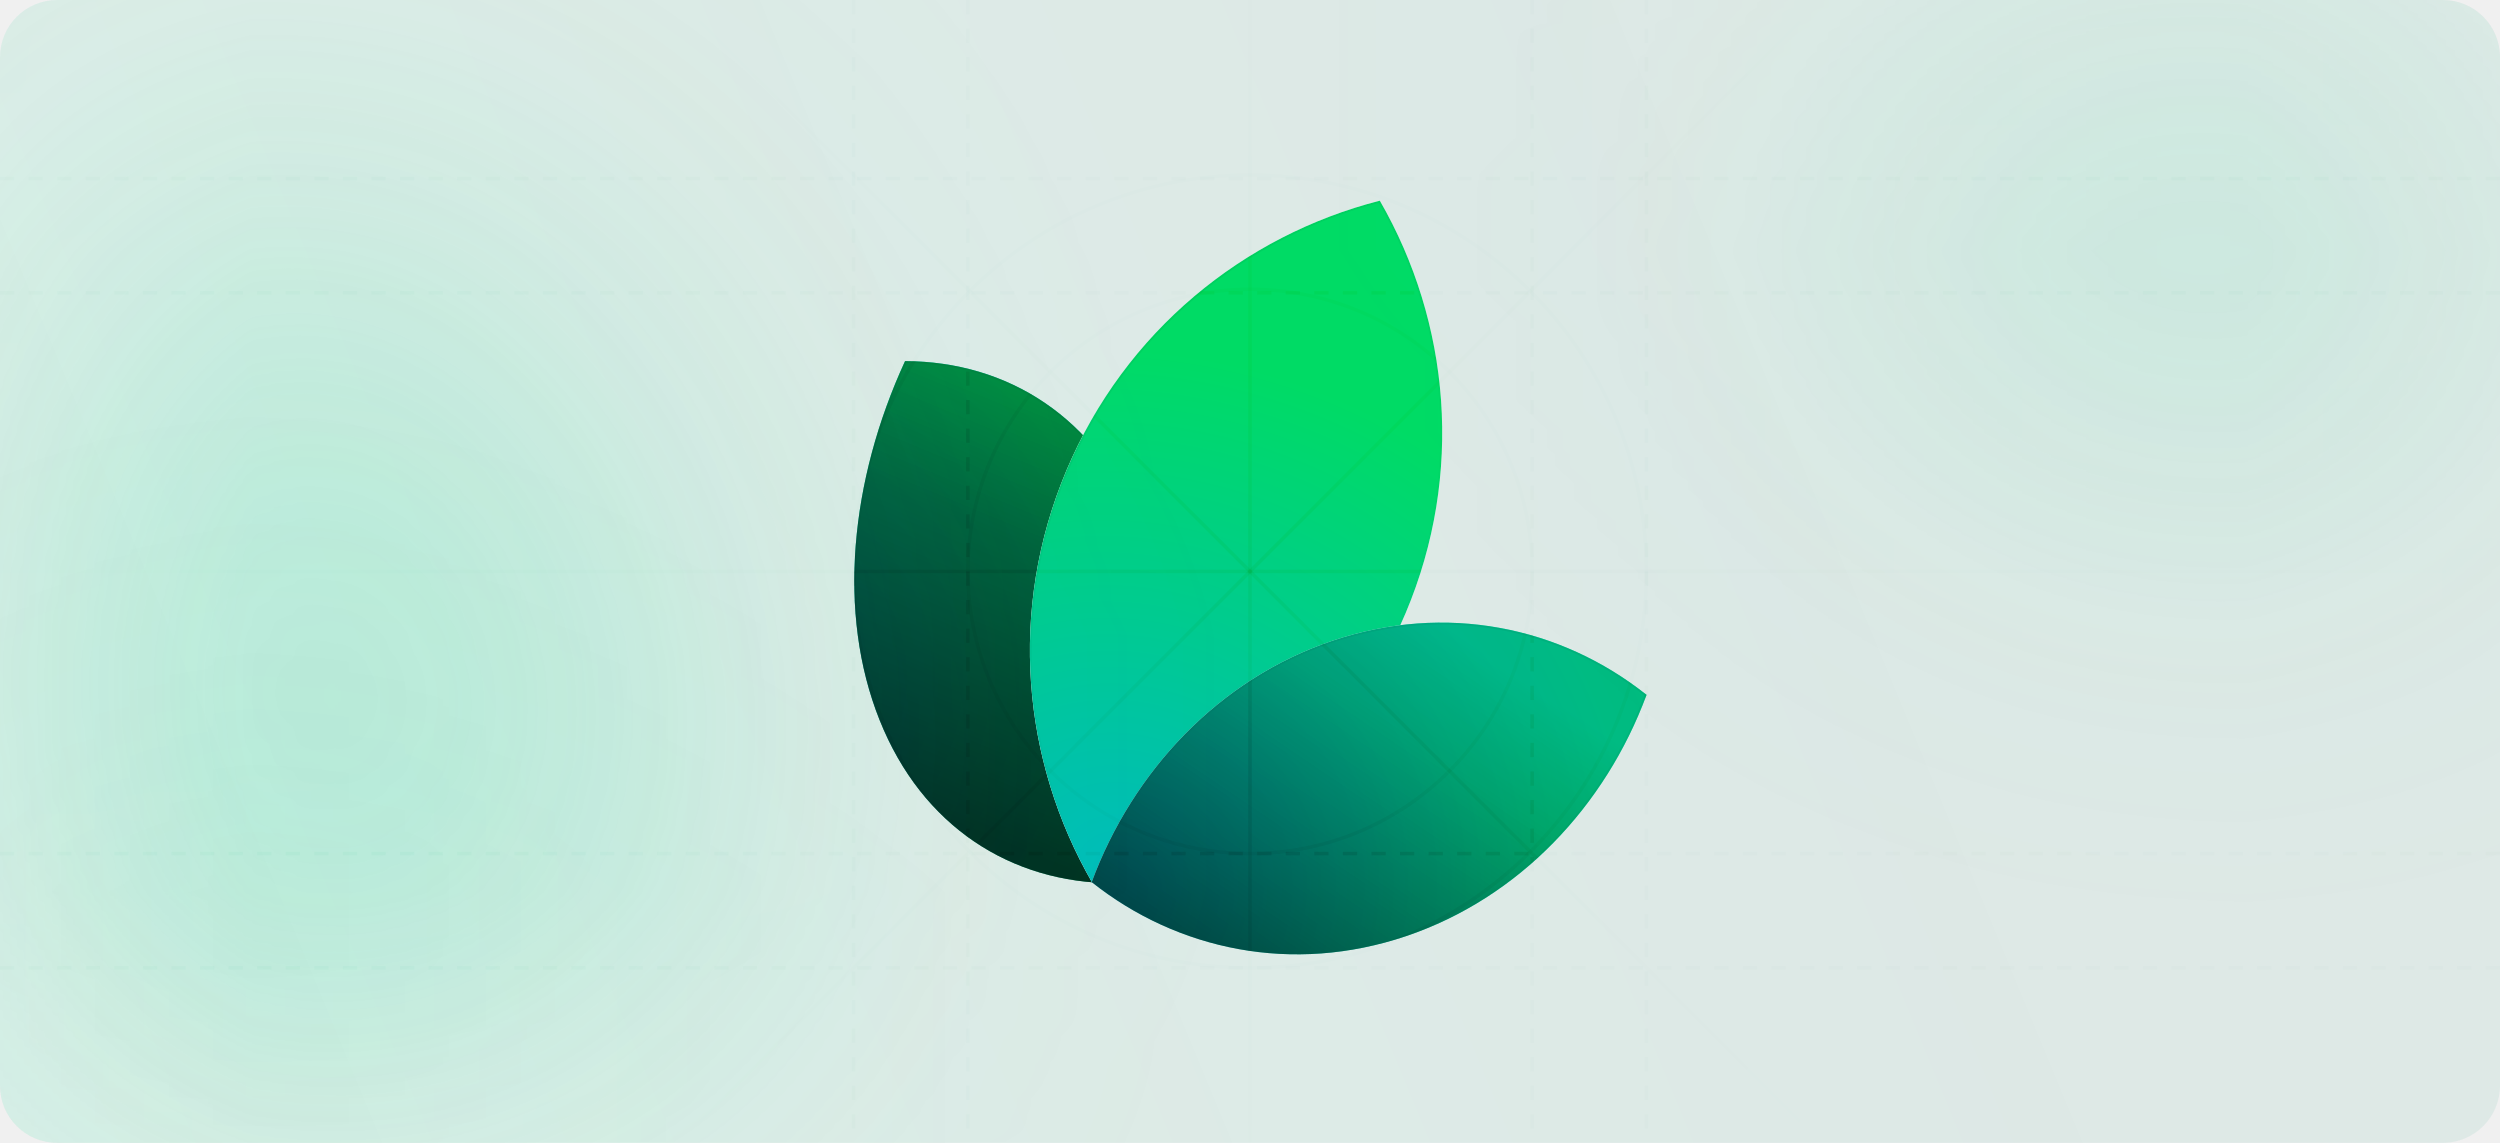
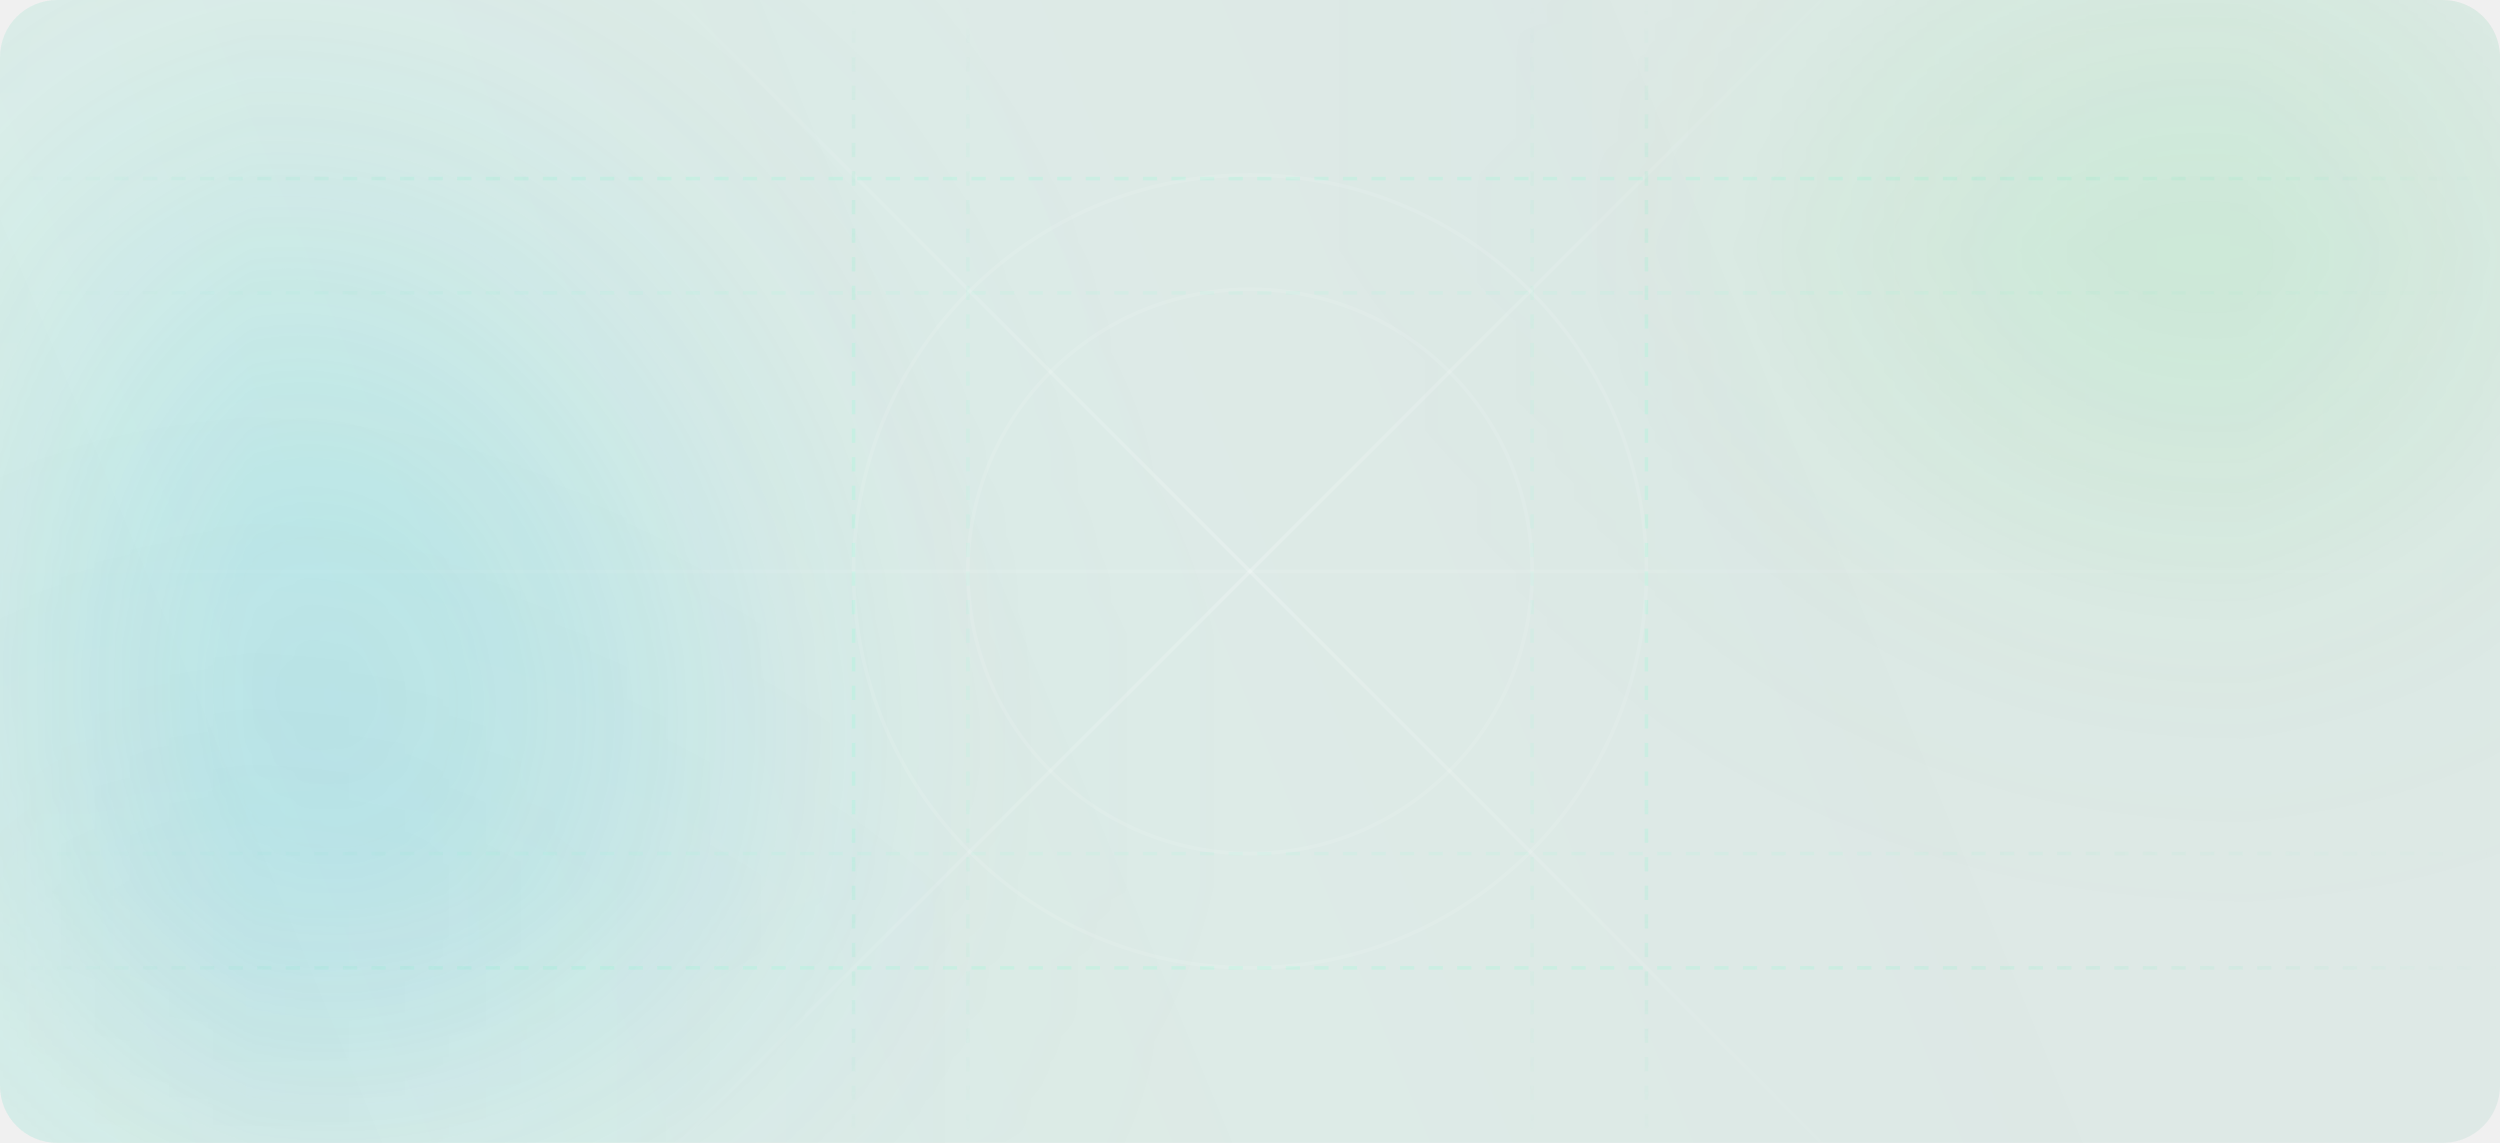
<svg xmlns="http://www.w3.org/2000/svg" width="700" height="320" viewBox="0 0 700 320" fill="none">
-   <g clip-path="url(#clip0_2862_278)">
-     <rect width="700" height="320" rx="16" fill="url(#paint0_linear_2862_278)" />
-     <path d="M311.889 247.3C283.097 247.215 258.226 231.466 246.292 201.629C234.357 171.793 238.02 134.523 253.414 101.112C282.206 101.197 307.077 116.945 319.011 146.782C330.946 176.619 327.283 213.888 311.889 247.3Z" fill="white" />
-     <path d="M311.889 247.3C283.097 247.215 258.226 231.466 246.292 201.629C234.357 171.793 238.02 134.523 253.414 101.112C282.206 101.197 307.077 116.945 319.011 146.782C330.946 176.619 327.283 213.888 311.889 247.3Z" fill="url(#paint1_radial_2862_278)" />
-     <path d="M311.889 247.3C283.097 247.215 258.226 231.466 246.292 201.629C234.357 171.793 238.02 134.523 253.414 101.112C282.206 101.197 307.077 116.945 319.011 146.782C330.946 176.619 327.283 213.888 311.889 247.3Z" fill="black" fill-opacity="0.5" style="mix-blend-mode:hard-light" />
-     <path d="M311.889 247.3C283.097 247.215 258.226 231.466 246.292 201.629C234.357 171.793 238.02 134.523 253.414 101.112C282.206 101.197 307.077 116.945 319.011 146.782C330.946 176.619 327.283 213.888 311.889 247.3Z" fill="url(#paint2_linear_2862_278)" fill-opacity="0.5" style="mix-blend-mode:hard-light" />
-     <path d="M311.72 247.034C283.108 246.887 258.409 231.208 246.538 201.531C234.656 171.825 238.271 134.702 253.583 101.377C282.195 101.524 306.894 117.203 318.765 146.88C330.647 176.586 327.031 213.709 311.72 247.034Z" stroke="url(#paint3_linear_2862_278)" stroke-opacity="0.05" stroke-width="0.531" />
-     <path d="M305.839 247.174C343.92 237.419 377.154 210.619 393.585 171.64C410.017 132.661 405.98 90.199 386.347 56.193C348.266 65.948 315.032 92.749 298.601 131.728C282.169 170.706 286.206 213.168 305.839 247.174Z" fill="white" />
-     <path d="M305.839 247.174C343.92 237.419 377.154 210.619 393.585 171.64C410.017 132.661 405.98 90.199 386.347 56.193C348.266 65.948 315.032 92.749 298.601 131.728C282.169 170.706 286.206 213.168 305.839 247.174Z" fill="url(#paint4_radial_2862_278)" />
-     <path d="M393.341 171.537C376.971 210.369 343.89 237.091 305.969 246.867C286.462 212.959 282.476 170.663 298.845 131.831C315.215 92.998 348.295 66.276 386.217 56.5C405.724 90.408 409.71 132.704 393.341 171.537Z" stroke="url(#paint5_linear_2862_278)" stroke-opacity="0.05" stroke-width="0.531" />
-     <path d="M305.686 246.995C329.75 266.114 361.965 272.832 393.671 262.129C425.376 251.426 449.499 225.691 461.03 194.556C436.967 175.437 404.751 168.719 373.046 179.422C341.34 190.125 317.217 215.86 305.686 246.995Z" fill="white" />
-     <path d="M305.686 246.995C329.75 266.114 361.965 272.832 393.671 262.129C425.376 251.426 449.499 225.691 461.03 194.556C436.967 175.437 404.751 168.719 373.046 179.422C341.34 190.125 317.217 215.86 305.686 246.995Z" fill="url(#paint6_radial_2862_278)" />
-     <path d="M305.686 246.995C329.75 266.114 361.965 272.832 393.671 262.129C425.376 251.426 449.499 225.691 461.03 194.556C436.967 175.437 404.751 168.719 373.046 179.422C341.34 190.125 317.217 215.86 305.686 246.995Z" fill="black" fill-opacity="0.2" style="mix-blend-mode:hard-light" />
-     <path d="M305.686 246.995C329.75 266.114 361.965 272.832 393.671 262.129C425.376 251.426 449.499 225.691 461.03 194.556C436.967 175.437 404.751 168.719 373.046 179.422C341.34 190.125 317.217 215.86 305.686 246.995Z" fill="url(#paint7_linear_2862_278)" fill-opacity="0.5" style="mix-blend-mode:hard-light" />
-     <path d="M393.586 261.878C362.035 272.529 329.981 265.88 306.002 246.907C317.535 215.919 341.571 190.327 373.13 179.673C404.682 169.023 436.736 175.671 460.715 194.644C449.182 225.632 425.146 251.224 393.586 261.878Z" stroke="url(#paint8_linear_2862_278)" stroke-opacity="0.05" stroke-width="0.531" />
-     <g opacity="0.8" filter="url(#filter0_f_2862_278)">
-       <circle cx="660" cy="-60" r="160" fill="#18E299" fill-opacity="0.4" />
+   <g clip-path="url(#clip0_2862_30)">
+     <rect width="700" height="320" rx="16" fill="url(#paint0_linear_2862_30)" />
+     <g opacity="0.8" filter="url(#filter0_f_2862_30)">
+       <circle cx="660" cy="-60" r="160" fill="#18E244" fill-opacity="0.4" />
    </g>
-     <g opacity="0.8" filter="url(#filter1_f_2862_278)">
-       <circle cx="20" cy="213" r="160" fill="#18E299" fill-opacity="0.33" />
+     <g opacity="0.8" filter="url(#filter1_f_2862_30)">
+       <circle cx="20" cy="213" r="160" fill="#18CAE2" fill-opacity="0.33" />
    </g>
-     <g opacity="0.8" filter="url(#filter2_f_2862_278)">
-       <circle cx="660" cy="480" r="160" fill="#18E299" fill-opacity="0.52" />
+     <g opacity="0.8" filter="url(#filter2_f_2862_30)">
+       <circle cx="660" cy="480" r="160" fill="#18E2B2" fill-opacity="0.52" />
    </g>
-     <g opacity="0.8" filter="url(#filter3_f_2862_278)">
-       <circle cx="20" cy="413" r="160" fill="#18E299" fill-opacity="0.22" />
+     <g opacity="0.8" filter="url(#filter3_f_2862_30)">
+       <circle cx="20" cy="413" r="160" fill="#4018E2" fill-opacity="0.22" />
+     </g>
+     <path opacity="0.2" d="M0 50H700" stroke="url(#paint9_radial_2862_30)" stroke-dasharray="4 4" />
+     <path opacity="0.1" d="M0 82H700" stroke="url(#paint10_radial_2862_30)" stroke-dasharray="4 4" />
+     <path opacity="0.2" d="M239 0L239 320" stroke="url(#paint11_radial_2862_30)" stroke-dasharray="4 4" />
+     <path opacity="0.1" d="M271 0L271 320" stroke="url(#paint12_radial_2862_30)" stroke-dasharray="4 4" />
+     <path opacity="0.2" d="M461 0L461 320" stroke="url(#paint13_radial_2862_30)" stroke-dasharray="4 4" />
+     <path opacity="0.1" d="M429 0L429 320" stroke="url(#paint14_radial_2862_30)" stroke-dasharray="4 4" />
+     <path opacity="0.2" d="M0 271H700" stroke="url(#paint15_radial_2862_30)" stroke-dasharray="4 4" />
+     <path opacity="0.1" d="M0 239H700" stroke="url(#paint16_radial_2862_30)" stroke-dasharray="4 4" />
+     <g style="mix-blend-mode:overlay" opacity="0.1">
+       <path d="M0 160H700" stroke="url(#paint17_linear_2862_30)" />
+     </g>
+     <g style="mix-blend-mode:overlay" opacity="0.2">
+       <path d="M511 -1L189 321" stroke="url(#paint18_linear_2862_30)" />
+     </g>
+     <g style="mix-blend-mode:overlay" opacity="0.2">
+       <path d="M511 321L189 -1" stroke="url(#paint19_linear_2862_30)" />
    </g>
    <g style="mix-blend-mode:overlay" opacity="0.1">
-       <path d="M0 50H700" stroke="black" stroke-dasharray="4 4" />
+       <circle cx="350" cy="160" r="111" stroke="white" />
    </g>
    <g style="mix-blend-mode:overlay" opacity="0.1">
-       <path d="M0 82H700" stroke="black" stroke-dasharray="4 4" />
-     </g>
-     <g style="mix-blend-mode:overlay" opacity="0.1">
-       <path d="M239 0L239 320" stroke="black" stroke-dasharray="4 4" />
-     </g>
-     <g style="mix-blend-mode:overlay" opacity="0.1">
-       <path d="M271 0L271 320" stroke="black" stroke-dasharray="4 4" />
-     </g>
-     <g style="mix-blend-mode:overlay" opacity="0.1">
-       <path d="M461 0L461 320" stroke="black" stroke-dasharray="4 4" />
-     </g>
-     <g style="mix-blend-mode:overlay" opacity="0.1">
-       <path d="M350 0L350 320" stroke="url(#paint9_linear_2862_278)" />
-     </g>
-     <g style="mix-blend-mode:overlay" opacity="0.1">
-       <path d="M429 0L429 320" stroke="black" stroke-dasharray="4 4" />
-     </g>
-     <g style="mix-blend-mode:overlay" opacity="0.1">
-       <path d="M0 271H700" stroke="black" stroke-dasharray="4 4" />
-     </g>
-     <g style="mix-blend-mode:overlay" opacity="0.1">
-       <path d="M0 239H700" stroke="black" stroke-dasharray="4 4" />
-     </g>
-     <g style="mix-blend-mode:overlay" opacity="0.1">
-       <path d="M0 160H700" stroke="url(#paint10_linear_2862_278)" />
-     </g>
-     <g style="mix-blend-mode:overlay" opacity="0.1">
-       <path d="M511 -1L189 321" stroke="url(#paint11_linear_2862_278)" />
-     </g>
-     <g style="mix-blend-mode:overlay" opacity="0.1">
-       <path d="M511 321L189 -1" stroke="url(#paint12_linear_2862_278)" />
-     </g>
-     <g style="mix-blend-mode:overlay" opacity="0.05">
-       <circle cx="350" cy="160" r="111" stroke="black" />
-     </g>
-     <g style="mix-blend-mode:overlay" opacity="0.05">
-       <circle cx="350" cy="160" r="79" stroke="black" />
+       <circle cx="350" cy="160" r="79" stroke="white" />
    </g>
  </g>
  <defs>
-     <filter id="filter0_f_2862_278" x="260" y="-460" width="800" height="800" filterUnits="userSpaceOnUse" color-interpolation-filters="sRGB">
+     <filter id="filter0_f_2862_30" x="260" y="-460" width="800" height="800" filterUnits="userSpaceOnUse" color-interpolation-filters="sRGB">
      <feFlood flood-opacity="0" result="BackgroundImageFix" />
      <feBlend mode="normal" in="SourceGraphic" in2="BackgroundImageFix" result="shape" />
-       <feGaussianBlur stdDeviation="120" result="effect1_foregroundBlur_2862_278" />
+       <feGaussianBlur stdDeviation="120" result="effect1_foregroundBlur_2862_30" />
    </filter>
-     <filter id="filter1_f_2862_278" x="-380" y="-187" width="800" height="800" filterUnits="userSpaceOnUse" color-interpolation-filters="sRGB">
+     <filter id="filter1_f_2862_30" x="-380" y="-187" width="800" height="800" filterUnits="userSpaceOnUse" color-interpolation-filters="sRGB">
      <feFlood flood-opacity="0" result="BackgroundImageFix" />
      <feBlend mode="normal" in="SourceGraphic" in2="BackgroundImageFix" result="shape" />
-       <feGaussianBlur stdDeviation="120" result="effect1_foregroundBlur_2862_278" />
+       <feGaussianBlur stdDeviation="120" result="effect1_foregroundBlur_2862_30" />
    </filter>
-     <filter id="filter2_f_2862_278" x="260" y="80" width="800" height="800" filterUnits="userSpaceOnUse" color-interpolation-filters="sRGB">
+     <filter id="filter2_f_2862_30" x="260" y="80" width="800" height="800" filterUnits="userSpaceOnUse" color-interpolation-filters="sRGB">
      <feFlood flood-opacity="0" result="BackgroundImageFix" />
      <feBlend mode="normal" in="SourceGraphic" in2="BackgroundImageFix" result="shape" />
-       <feGaussianBlur stdDeviation="120" result="effect1_foregroundBlur_2862_278" />
+       <feGaussianBlur stdDeviation="120" result="effect1_foregroundBlur_2862_30" />
    </filter>
-     <filter id="filter3_f_2862_278" x="-380" y="13" width="800" height="800" filterUnits="userSpaceOnUse" color-interpolation-filters="sRGB">
+     <filter id="filter3_f_2862_30" x="-380" y="13" width="800" height="800" filterUnits="userSpaceOnUse" color-interpolation-filters="sRGB">
      <feFlood flood-opacity="0" result="BackgroundImageFix" />
      <feBlend mode="normal" in="SourceGraphic" in2="BackgroundImageFix" result="shape" />
-       <feGaussianBlur stdDeviation="120" result="effect1_foregroundBlur_2862_278" />
+       <feGaussianBlur stdDeviation="120" result="effect1_foregroundBlur_2862_30" />
    </filter>
-     <linearGradient id="paint0_linear_2862_278" x1="1.04308e-05" y1="320" x2="710.784" y2="26.079" gradientUnits="userSpaceOnUse">
+     <linearGradient id="paint0_linear_2862_30" x1="1.04308e-05" y1="320" x2="710.784" y2="26.079" gradientUnits="userSpaceOnUse">
      <stop stop-color="#18E299" stop-opacity="0.09" />
      <stop offset="0.729" stop-color="#0D9373" stop-opacity="0.08" />
    </linearGradient>
-     <radialGradient id="paint1_radial_2862_278" cx="0" cy="0" r="1" gradientUnits="userSpaceOnUse" gradientTransform="translate(208.697 189.703) rotate(-10.029) scale(169.097 167.466)">
+     <radialGradient id="paint1_radial_2862_30" cx="0" cy="0" r="1" gradientUnits="userSpaceOnUse" gradientTransform="translate(208.697 189.703) rotate(-10.029) scale(169.097 167.466)">
      <stop stop-color="#00B0BB" />
      <stop offset="1" stop-color="#00DB65" />
    </radialGradient>
-     <linearGradient id="paint2_linear_2862_278" x1="306.587" y1="93.56" x2="252.341" y2="224.228" gradientUnits="userSpaceOnUse">
+     <linearGradient id="paint2_linear_2862_30" x1="306.587" y1="93.56" x2="252.341" y2="224.228" gradientUnits="userSpaceOnUse">
      <stop stop-color="#18E299" />
      <stop offset="1" />
    </linearGradient>
-     <linearGradient id="paint3_linear_2862_278" x1="311.84" y1="123.717" x2="253.579" y2="224.761" gradientUnits="userSpaceOnUse">
+     <linearGradient id="paint3_linear_2862_30" x1="311.84" y1="123.717" x2="253.579" y2="224.761" gradientUnits="userSpaceOnUse">
      <stop />
      <stop offset="1" stop-opacity="0" />
    </linearGradient>
-     <radialGradient id="paint4_radial_2862_278" cx="0" cy="0" r="1" gradientUnits="userSpaceOnUse" gradientTransform="translate(313.407 243.64) rotate(-75.7542) scale(203.632 223.902)">
+     <radialGradient id="paint4_radial_2862_30" cx="0" cy="0" r="1" gradientUnits="userSpaceOnUse" gradientTransform="translate(313.407 243.64) rotate(-75.7542) scale(203.632 223.902)">
      <stop stop-color="#00BBBB" />
      <stop offset="0.713" stop-color="#00DB65" />
    </radialGradient>
-     <linearGradient id="paint5_linear_2862_278" x1="308.586" y1="102.284" x2="383.487" y2="201.169" gradientUnits="userSpaceOnUse">
+     <linearGradient id="paint5_linear_2862_30" x1="308.586" y1="102.284" x2="383.487" y2="201.169" gradientUnits="userSpaceOnUse">
      <stop />
      <stop offset="1" stop-opacity="0" />
    </linearGradient>
-     <radialGradient id="paint6_radial_2862_278" cx="0" cy="0" r="1" gradientUnits="userSpaceOnUse" gradientTransform="translate(311.447 249.925) rotate(-20.3524) scale(174.776 163.096)">
+     <radialGradient id="paint6_radial_2862_30" cx="0" cy="0" r="1" gradientUnits="userSpaceOnUse" gradientTransform="translate(311.446 249.925) rotate(-20.3524) scale(174.776 163.096)">
      <stop stop-color="#00B0BB" />
      <stop offset="1" stop-color="#00DB65" />
    </radialGradient>
-     <linearGradient id="paint7_linear_2862_278" x1="395.843" y1="169.781" x2="332.121" y2="263.82" gradientUnits="userSpaceOnUse">
+     <linearGradient id="paint7_linear_2862_30" x1="395.842" y1="169.781" x2="332.121" y2="263.82" gradientUnits="userSpaceOnUse">
      <stop stop-color="#00B1BC" />
      <stop offset="1" />
    </linearGradient>
-     <linearGradient id="paint8_linear_2862_278" x1="395.843" y1="169.781" x2="370.991" y2="271.799" gradientUnits="userSpaceOnUse">
+     <linearGradient id="paint8_linear_2862_30" x1="395.842" y1="169.781" x2="370.99" y2="271.799" gradientUnits="userSpaceOnUse">
      <stop />
      <stop offset="1" stop-opacity="0" />
    </linearGradient>
-     <linearGradient id="paint9_linear_2862_278" x1="350" y1="0" x2="350" y2="320" gradientUnits="userSpaceOnUse">
-       <stop stop-opacity="0" />
-       <stop offset="0" stop-opacity="0.3" />
-       <stop offset="0.333" />
-       <stop offset="0.667" />
-       <stop offset="1" stop-opacity="0.3" />
+     <radialGradient id="paint9_radial_2862_30" cx="0" cy="0" r="1" gradientUnits="userSpaceOnUse" gradientTransform="translate(350 50) scale(398.125 182)">
+       <stop offset="0.349" stop-color="#84FFD3" />
+       <stop offset="0.88" stop-color="#18E299" stop-opacity="0" />
+     </radialGradient>
+     <radialGradient id="paint10_radial_2862_30" cx="0" cy="0" r="1" gradientUnits="userSpaceOnUse" gradientTransform="translate(350 82) scale(398.125 182)">
+       <stop offset="0.349" stop-color="#84FFD3" />
+       <stop offset="0.88" stop-color="#18E299" stop-opacity="0" />
+     </radialGradient>
+     <radialGradient id="paint11_radial_2862_30" cx="0" cy="0" r="1" gradientUnits="userSpaceOnUse" gradientTransform="translate(239 160) rotate(90) scale(182 182)">
+       <stop offset="0.349" stop-color="#84FFD3" />
+       <stop offset="0.88" stop-color="#18E299" stop-opacity="0" />
+     </radialGradient>
+     <radialGradient id="paint12_radial_2862_30" cx="0" cy="0" r="1" gradientUnits="userSpaceOnUse" gradientTransform="translate(271 160) rotate(90) scale(182 182)">
+       <stop offset="0.349" stop-color="#84FFD3" />
+       <stop offset="0.88" stop-color="#18E299" stop-opacity="0" />
+     </radialGradient>
+     <radialGradient id="paint13_radial_2862_30" cx="0" cy="0" r="1" gradientUnits="userSpaceOnUse" gradientTransform="translate(461 160) rotate(90) scale(182 182)">
+       <stop offset="0.349" stop-color="#84FFD3" />
+       <stop offset="0.88" stop-color="#18E299" stop-opacity="0" />
+     </radialGradient>
+     <radialGradient id="paint14_radial_2862_30" cx="0" cy="0" r="1" gradientUnits="userSpaceOnUse" gradientTransform="translate(429 160) rotate(90) scale(182 182)">
+       <stop offset="0.349" stop-color="#84FFD3" />
+       <stop offset="0.88" stop-color="#18E299" stop-opacity="0" />
+     </radialGradient>
+     <radialGradient id="paint15_radial_2862_30" cx="0" cy="0" r="1" gradientUnits="userSpaceOnUse" gradientTransform="translate(350 271) scale(398.125 182)">
+       <stop offset="0.349" stop-color="#84FFD3" />
+       <stop offset="0.88" stop-color="#18E299" stop-opacity="0" />
+     </radialGradient>
+     <radialGradient id="paint16_radial_2862_30" cx="0" cy="0" r="1" gradientUnits="userSpaceOnUse" gradientTransform="translate(350 239) scale(398.125 182)">
+       <stop offset="0.349" stop-color="#84FFD3" />
+       <stop offset="0.88" stop-color="#18E299" stop-opacity="0" />
+     </radialGradient>
+     <linearGradient id="paint17_linear_2862_30" x1="0" y1="160" x2="700" y2="160" gradientUnits="userSpaceOnUse">
+       <stop stop-color="white" stop-opacity="0.1" />
+       <stop offset="0.5" stop-color="white" />
+       <stop offset="1" stop-color="white" stop-opacity="0.1" />
    </linearGradient>
-     <linearGradient id="paint10_linear_2862_278" x1="0" y1="160" x2="700" y2="160" gradientUnits="userSpaceOnUse">
-       <stop stop-opacity="0.1" />
-       <stop offset="0.5" />
-       <stop offset="1" stop-opacity="0.1" />
+     <linearGradient id="paint18_linear_2862_30" x1="511" y1="-1" x2="189" y2="321" gradientUnits="userSpaceOnUse">
+       <stop stop-color="white" stop-opacity="0.1" />
+       <stop offset="0.5" stop-color="white" />
+       <stop offset="1" stop-color="white" stop-opacity="0.1" />
    </linearGradient>
-     <linearGradient id="paint11_linear_2862_278" x1="511" y1="-1" x2="189" y2="321" gradientUnits="userSpaceOnUse">
-       <stop stop-opacity="0.1" />
-       <stop offset="0.5" />
-       <stop offset="1" stop-opacity="0.1" />
+     <linearGradient id="paint19_linear_2862_30" x1="511" y1="321" x2="189" y2="-1" gradientUnits="userSpaceOnUse">
+       <stop stop-color="white" stop-opacity="0.1" />
+       <stop offset="0.5" stop-color="white" />
+       <stop offset="1" stop-color="white" stop-opacity="0.1" />
    </linearGradient>
-     <linearGradient id="paint12_linear_2862_278" x1="511" y1="321" x2="189" y2="-1" gradientUnits="userSpaceOnUse">
-       <stop stop-opacity="0.1" />
-       <stop offset="0.5" />
-       <stop offset="1" stop-opacity="0.1" />
-     </linearGradient>
-     <clipPath id="clip0_2862_278">
+     <clipPath id="clip0_2862_30">
      <rect width="700" height="320" rx="16" fill="white" />
    </clipPath>
  </defs>
</svg>
